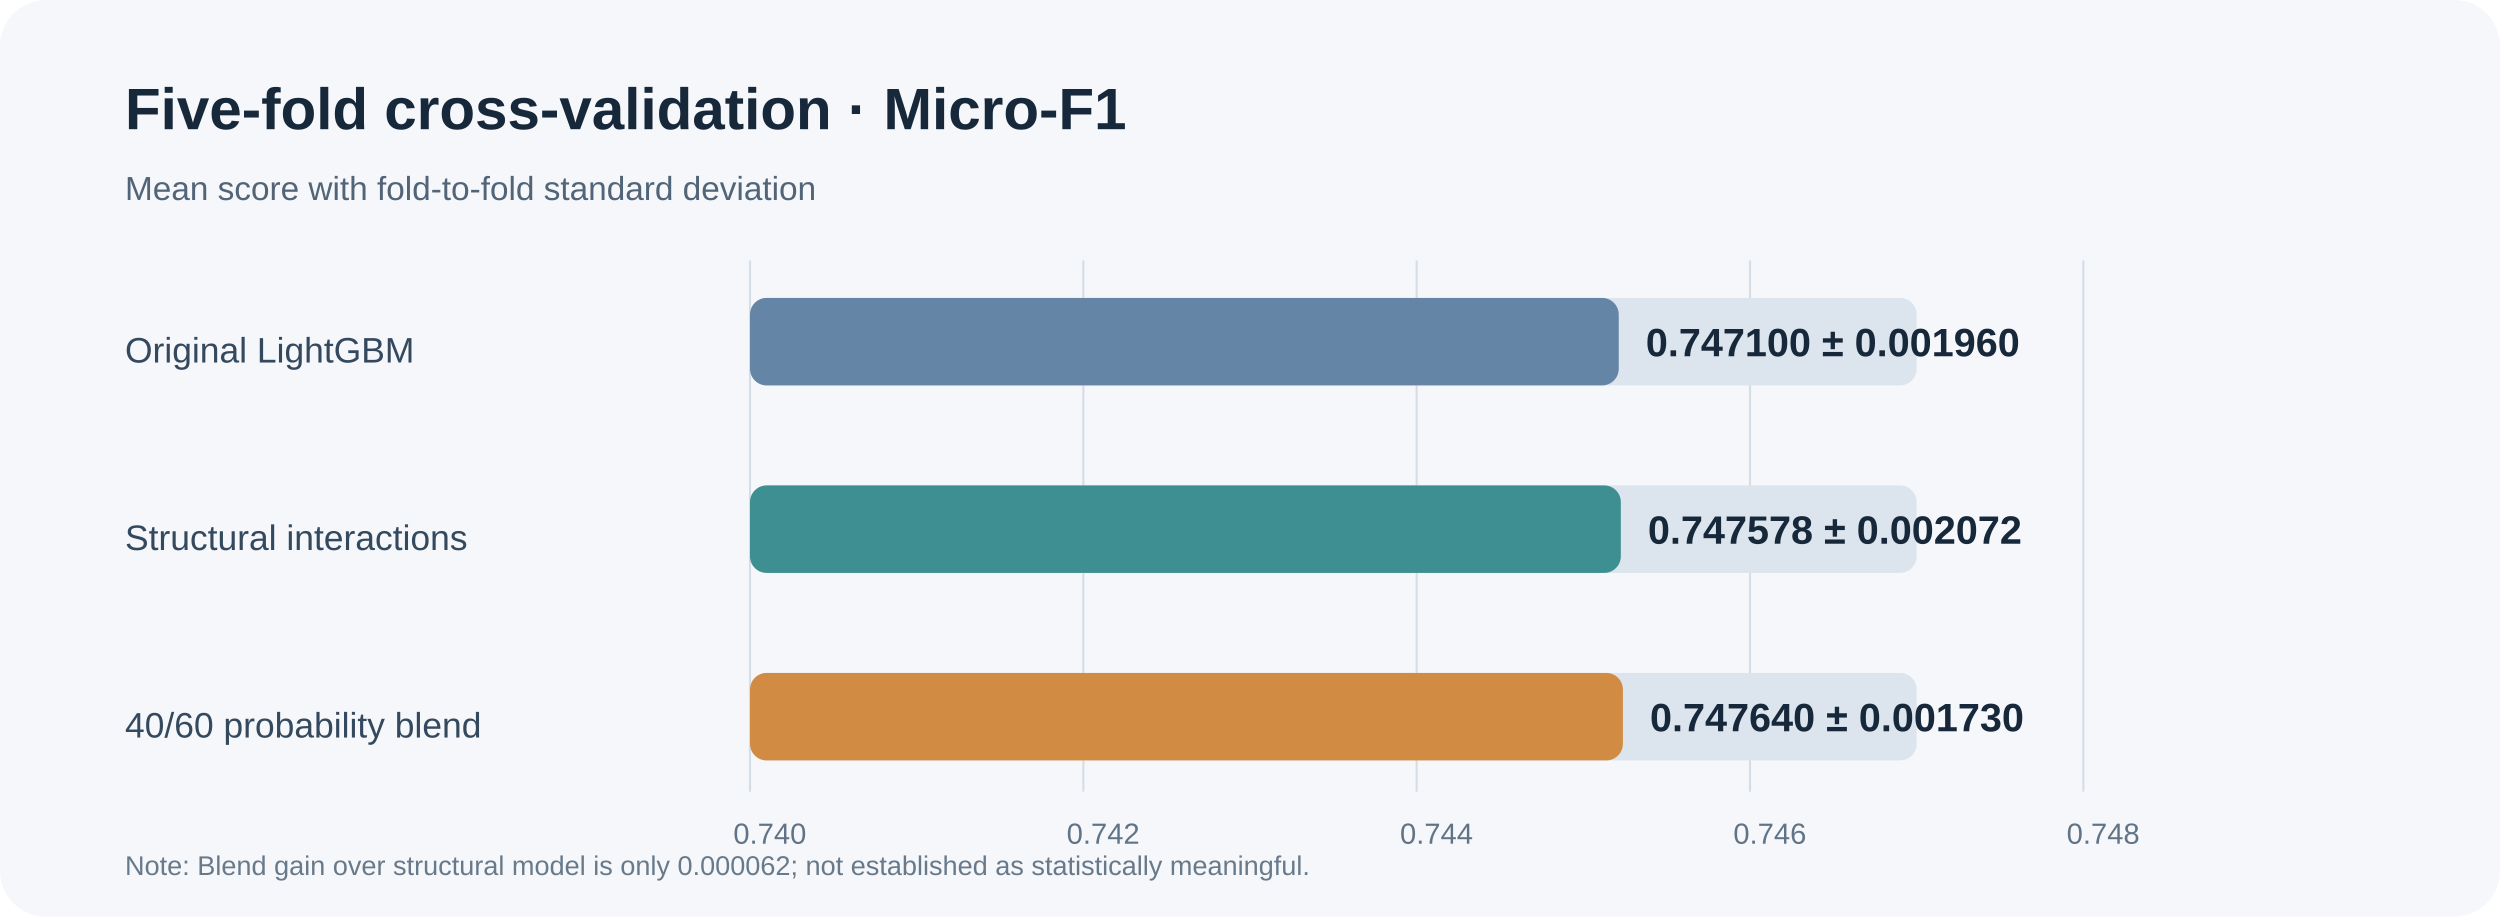
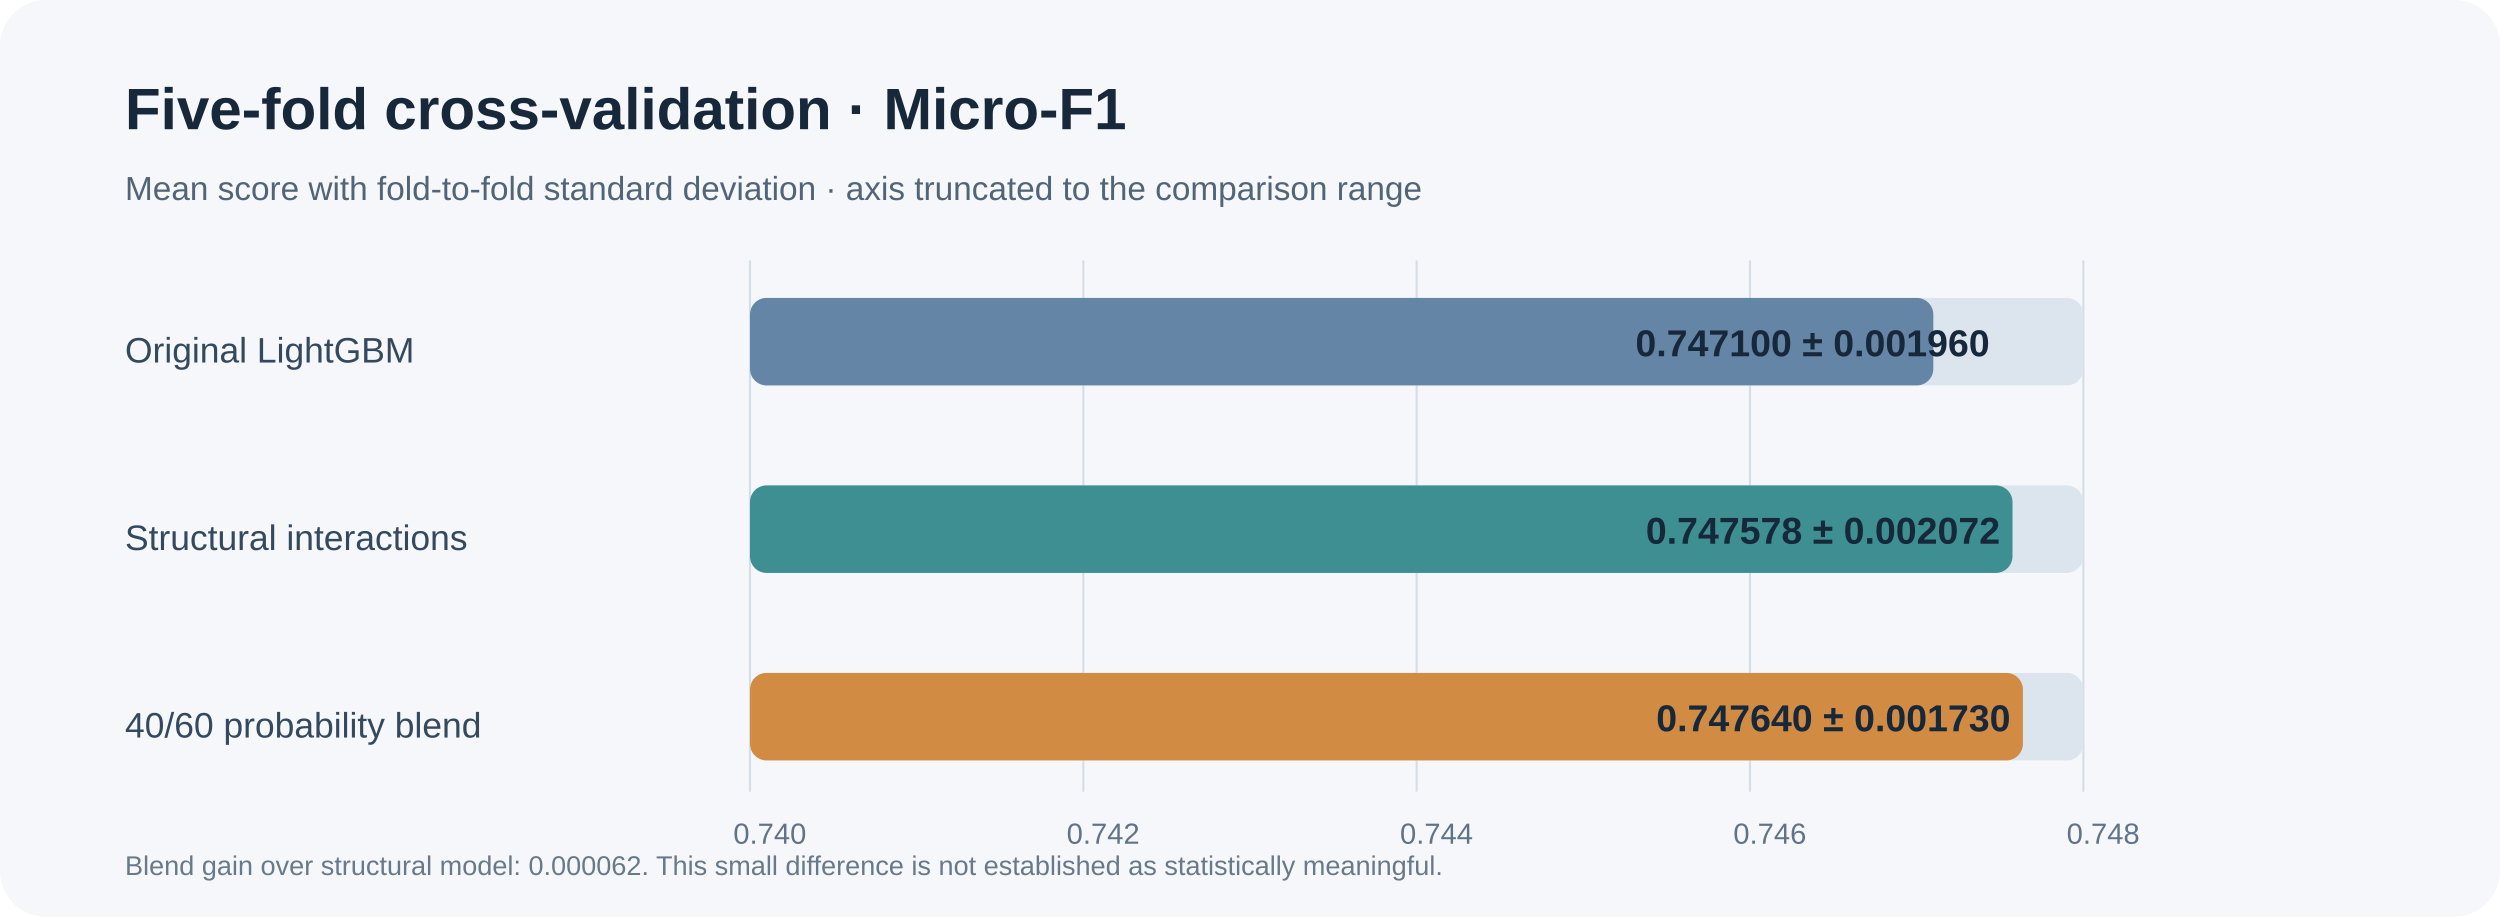
<svg xmlns="http://www.w3.org/2000/svg" width="1200" height="440" viewBox="0 0 1200 440" role="img" aria-labelledby="t">
  <rect width="1200" height="440" rx="22" fill="#f5f7fa" />
  <text x="60" y="62" font-family="Arial" font-size="28" font-weight="700" fill="#17283b">Five-fold cross-validation · Micro-F1</text>
-   <text x="60" y="96" font-family="Arial" font-size="16" fill="#526477">Mean score with fold-to-fold standard deviation</text>
+   <text x="60" y="96" font-family="Arial" font-size="16" fill="#526477">Mean score with fold-to-fold standard deviation · axis truncated to the comparison range</text>
  <g font-family="Arial" font-size="17" fill="#34495e">
    <text x="60" y="174">Original LightGBM</text>
    <text x="60" y="264">Structural interactions</text>
    <text x="60" y="354">40/60 probability blend</text>
  </g>
  <g stroke="#d5dde6" stroke-width="1">
    <path d="M360 125V380M520 125V380M680 125V380M840 125V380M1000 125V380" />
  </g>
  <g fill="#dce5ed">
-     <rect x="360" y="143" width="560" height="42" rx="8" />
-     <rect x="360" y="233" width="560" height="42" rx="8" />
-     <rect x="360" y="323" width="560" height="42" rx="8" />
+     <rect x="360" y="143" width="640" height="42" rx="8" />
+     <rect x="360" y="233" width="640" height="42" rx="8" />
+     <rect x="360" y="323" width="640" height="42" rx="8" />
  </g>
  <g>
-     <rect x="360" y="143" width="417" height="42" rx="8" fill="#6485a5" />
-     <rect x="360" y="233" width="418" height="42" rx="8" fill="#3e8f91" />
-     <rect x="360" y="323" width="419" height="42" rx="8" fill="#d28b43" />
+     <rect x="360" y="143" width="568" height="42" rx="8" fill="#6485a5" />
+     <rect x="360" y="233" width="606" height="42" rx="8" fill="#3e8f91" />
+     <rect x="360" y="323" width="611" height="42" rx="8" fill="#d28b43" />
  </g>
-   <g font-family="Arial" font-size="19" font-weight="700" fill="#17283b">
-     <text x="790" y="171">0.747100 ± 0.001960</text>
-     <text x="791" y="261">0.747578 ± 0.002072</text>
-     <text x="792" y="351">0.747640 ± 0.001730</text>
+   <g font-family="Arial" font-size="18" font-weight="700" fill="#17283b">
+     <text x="785" y="171">0.747100 ± 0.001960</text>
+     <text x="790" y="261">0.747578 ± 0.002072</text>
+     <text x="795" y="351">0.747640 ± 0.001730</text>
  </g>
  <g font-family="Arial" font-size="14" fill="#617386">
    <text x="352" y="405">0.740</text>
    <text x="512" y="405">0.742</text>
    <text x="672" y="405">0.744</text>
    <text x="832" y="405">0.746</text>
    <text x="992" y="405">0.748</text>
  </g>
-   <text x="60" y="420" font-family="Arial" font-size="13" fill="#68798a">Note: Blend gain over structural model is only 0.000062; not established as statistically meaningful.</text>
+   <text x="60" y="420" font-family="Arial" font-size="13" fill="#68798a">Blend gain over structural model: 0.000062. This small difference is not established as statistically meaningful.</text>
</svg>
